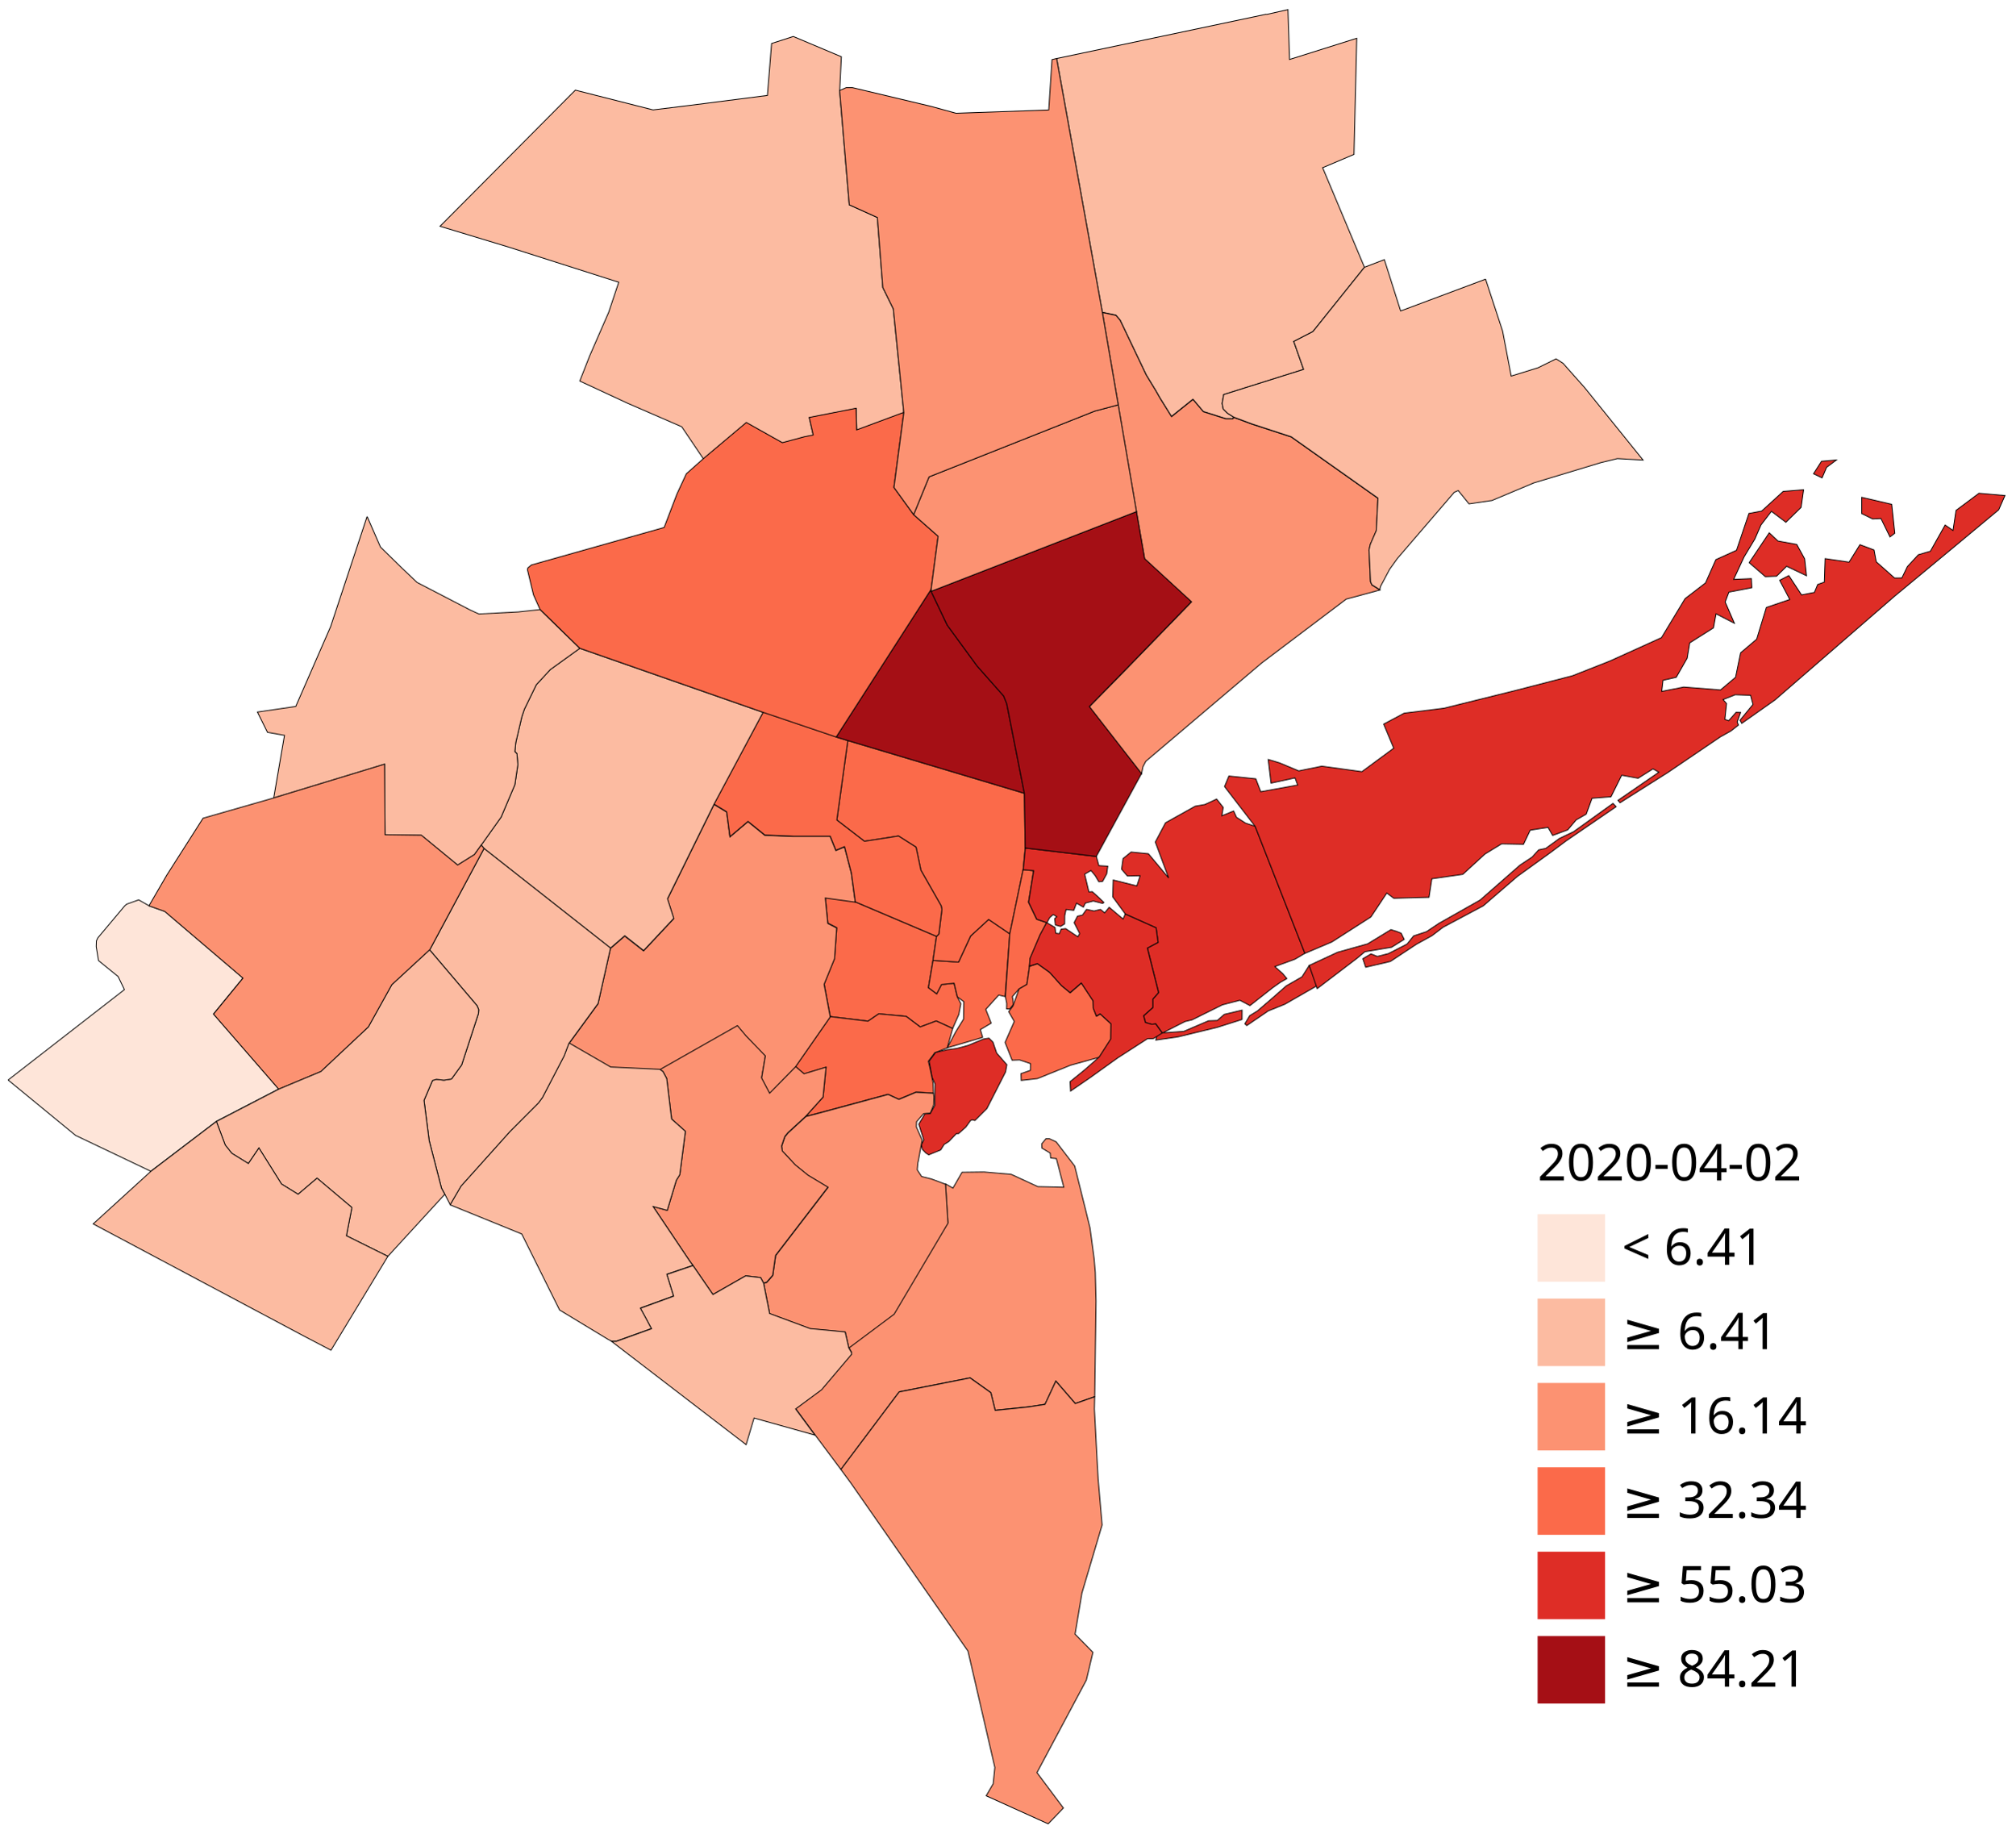
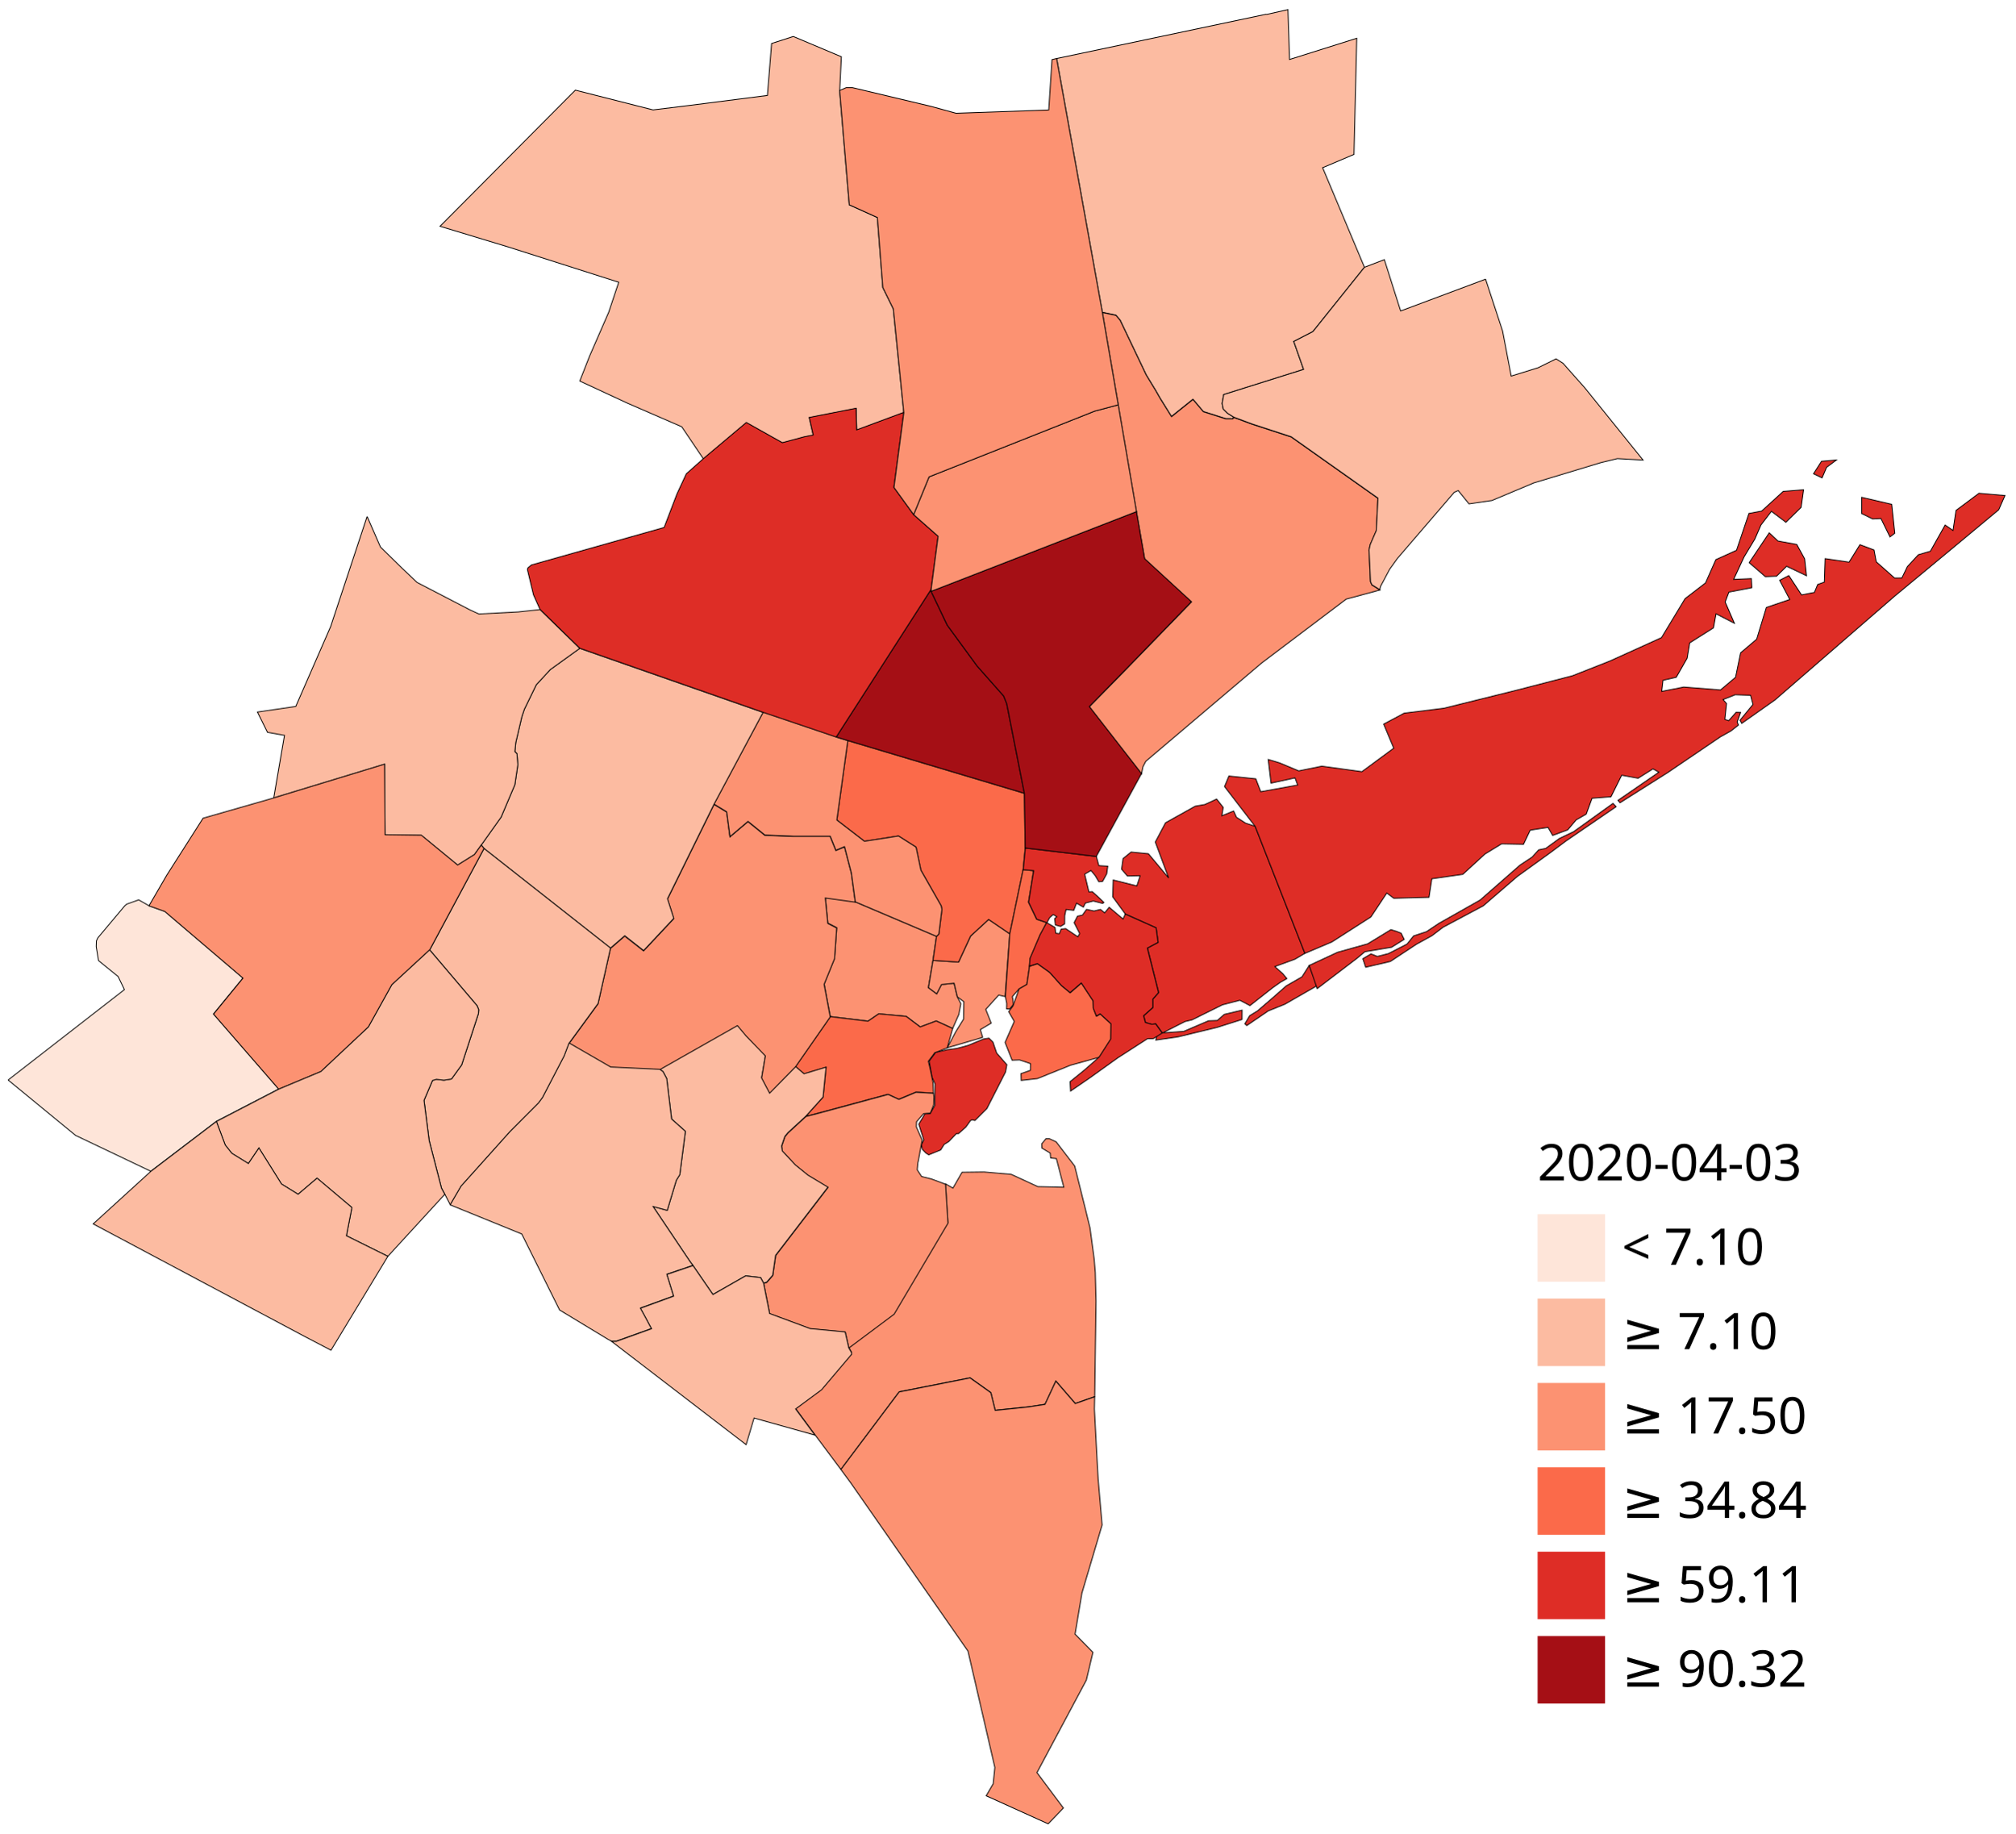
<svg xmlns="http://www.w3.org/2000/svg" id="svg4045" version="1.1" viewBox="0 0 316.019 287.485" height="1086.557" width="1194.401">
  <g transform="translate(108.116 49.338)" id="layer1">
    <g transform="matrix(4.55406 0 0 4.54983 -4052.057 -828.899)" id="g3993" stroke="#000" stroke-width="0.029">
      <path d="m 909.638,171.837 0.74,-0.168 0.055,1.719 2.314,-0.731 -0.095,4.002 -1.079,0.459 1.439,3.43 -1.776,2.218 -0.659,0.34 0.338,0.963 -2.75,0.867 -0.055,0.306 0.037,0.191 0.146,0.146 0.218,0.136 -0.032,0.05 h -0.241 l -0.775,-0.246 -0.357,-0.423 -0.739,0.594 -0.397,-0.639 -0.15,-0.264 -0.323,-0.531 -0.9,-1.89 -0.144,-0.168 -0.467,-0.1 -1.574,-8.743 7.224,-1.528" style="fill:#fcbba1" />
      <path d="m 904.534,185.29 -0.546,-3.182 0.467,0.1 0.144,0.168 0.9,1.89 0.323,0.531 0.15,0.264 0.397,0.639 0.739,-0.594 0.357,0.423 0.775,0.246 h 0.241 l 0.032,-0.05 0.626,0.233 1.351,0.442 2.988,2.115 -0.057,1.116 -0.209,0.481 -0.041,0.186 0.05,1.094 0.048,0.109 0.275,0.171 -1.159,0.314 -2.91,2.2 -3.992,3.389 -0.098,0.188 -0.05,0.247 -1.797,-2.312 1.252,-1.278 2.264,-2.334 -1.611,-1.483 -0.282,-1.623 -0.628,-3.68" style="fill:#fc9272" />
      <path d="m 917.183,180.958 0.587,1.792 0.295,1.549 0.926,-0.287 0.62,-0.307 0.241,0.154 0.747,0.843 2.008,2.492 -0.884,-0.05 -0.562,0.136 -2.314,0.7 -1.446,0.608 -0.788,0.115 -0.371,-0.459 -0.136,0.06 -1.961,2.283 -0.266,0.371 -0.314,0.594 -0.021,0.09 v 0.02 l -0.275,-0.171 -0.048,-0.109 -0.05,-1.094 0.041,-0.186 0.209,-0.481 0.057,-1.116 -2.988,-2.115 -1.351,-0.442 -0.626,-0.233 -0.218,-0.136 -0.146,-0.146 -0.037,-0.191 0.055,-0.306 2.75,-0.867 -0.338,-0.963 0.659,-0.34 1.776,-2.218 0.684,-0.262 0.56,1.769 2.927,-1.097" style="fill:#fcbba1" />
      <path d="m 898.583,212.137 0.259,0.148 0.313,-0.546 0.762,-0.009 0.929,0.08 0.919,0.424 0.894,0.021 -0.255,-0.987 -0.198,-0.021 -0.014,-0.169 -0.286,-0.171 -0.007,-0.149 0.089,-0.105 0.055,-0.07 h 0.121 l 0.232,0.107 0.639,0.835 0.385,1.55 0.13,0.535 0.011,0.04 0.144,1.075 0.039,0.467 0.025,0.99 -0.045,3.287 -0.669,0.236 -0.669,-0.774 -0.374,0.802 -0.571,0.088 -1.144,0.119 -0.148,-0.609 -0.715,-0.51 -2.444,0.483 -2.008,2.676 -0.893,-1.196 -0.665,-0.901 0.891,-0.659 1.034,-1.221 v -0.06 l -0.095,-0.168 1.559,-1.166 1.854,-3.136 -0.084,-1.347" style="fill:#fc9272" />
      <path d="m 894.981,221.987 2.008,-2.676 2.444,-0.483 0.715,0.51 0.148,0.609 1.144,-0.119 0.571,-0.088 0.374,-0.802 0.669,0.774 0.669,-0.235 -0.009,0.426 0.098,1.879 0.03,0.523 0.136,1.59 -0.694,2.345 -0.237,1.418 0.615,0.626 -0.226,0.956 -1.701,3.19 0.91,1.219 -0.524,0.546 -2.134,-0.967 0.241,-0.415 0.057,-0.562 -0.925,-4.009 -4.042,-5.804 -0.337,-0.458" style="fill:#fc9272" />
      <path d="m 899.519,209.926 -0.071,0.03 -0.162,0.226 -0.253,0.225 h -0.073 l -0.259,0.272 -0.162,0.1 -0.119,0.191 -0.412,0.168 -0.095,-0.06 -0.122,-0.126 -0.035,-0.16 0.082,-0.168 -0.173,-0.542 0.211,-0.354 0.182,-0.008 0.162,-0.292 0.005,-0.735 -0.101,-0.227 -0.102,-0.556 0.225,-0.302 0.404,-0.094 0.314,-0.04 0.224,-0.058 0.177,-0.05 0.53,-0.219 0.187,-0.03 0.137,0.137 0.128,0.378 0.351,0.401 -0.046,0.25 -0.642,1.261 -0.412,0.411 -0.08,-0.02" style="fill:#de2d26" />
-       <path d="m 895.478,202.42 2.797,1.189 -0.121,0.829 -0.158,0.939 0.285,0.213 0.165,-0.321 0.434,-0.045 0.112,0.469 0.122,0.237 -0.07,0.371 -0.211,0.481 -0.566,-0.259 -0.552,0.206 -0.482,-0.364 -0.945,-0.088 -0.37,0.253 -1.3,-0.157 -0.211,-1.122 0.359,-0.884 0.074,-1.059 -0.306,-0.156 -0.086,-0.878 1.032,0.144" style="fill:#fb6a4a" />
+       <path d="m 895.478,202.42 2.797,1.189 -0.121,0.829 -0.158,0.939 0.285,0.213 0.165,-0.321 0.434,-0.045 0.112,0.469 0.122,0.237 -0.07,0.371 -0.211,0.481 -0.566,-0.259 -0.552,0.206 -0.482,-0.364 -0.945,-0.088 -0.37,0.253 -1.3,-0.157 -0.211,-1.122 0.359,-0.884 0.074,-1.059 -0.306,-0.156 -0.086,-0.878 1.032,0.144" style="fill:#fc9272" />
      <path d="m 894.617,206.375 1.3,0.157 0.37,-0.253 0.945,0.088 0.482,0.364 0.552,-0.206 0.566,0.259 -0.186,0.666 -0.356,0.141 -0.08,0.03 -0.039,0.06 -0.176,0.232 0.056,0.236 0.107,0.515 0.012,0.346 -0.604,-0.034 -0.589,0.246 -0.371,-0.171 -2.349,0.636 -0.483,0.125 0.595,-0.661 0.103,-1.03 -0.758,0.228 -0.293,-0.251 1.196,-1.719" style="fill:#fb6a4a" />
-       <path d="m 900.799,203.522 -0.162,2.161 -0.22,-0.05 -0.445,0.492 0.187,0.474 -0.373,0.223 0.079,0.269 -1.217,0.357 0.287,-0.545 0.272,-0.441 0.01,-0.602 -0.223,-0.167 -0.112,-0.469 -0.434,0.045 -0.165,0.321 -0.285,-0.213 0.158,-0.939 0.88,0.058 0.415,-0.899 0.62,-0.571 0.729,0.496" style="fill:#fb6a4a" />
+       <path d="m 900.799,203.522 -0.162,2.161 -0.22,-0.05 -0.445,0.492 0.187,0.474 -0.373,0.223 0.079,0.269 -1.217,0.357 0.287,-0.545 0.272,-0.441 0.01,-0.602 -0.223,-0.167 -0.112,-0.469 -0.434,0.045 -0.165,0.321 -0.285,-0.213 0.158,-0.939 0.88,0.058 0.415,-0.899 0.62,-0.571 0.729,0.496" style="fill:#fc9272" />
      <path d="m 895.222,196.861 6.081,1.819 0.027,1.884 -0.071,0.747 -0.46,2.211 -0.729,-0.496 -0.62,0.571 -0.415,0.899 -0.88,-0.058 0.121,-0.829 0.08,-0.08 0.105,-0.85 -0.025,-0.122 -0.699,-1.228 -0.166,-0.795 -0.605,-0.384 -1.173,0.182 -0.95,-0.732 0.378,-2.739" style="fill:#fb6a4a" />
      <path d="m 898.171,209.011 0.016,0.129 -0.009,0.273 -0.076,0.195 -0.041,0.094 -0.112,0.006 -0.119,0.01 -0.242,0.28 -0.007,0.176 0.2,0.457 -0.135,0.737 -0.011,0.03 -0.023,0.257 0.151,0.231 0.343,0.086 0.471,0.176 h 0.005 0.005 l 0.084,1.347 -1.854,3.136 -1.559,1.166 -0.124,-0.548 -1.204,-0.114 -1.398,-0.52 -0.207,-1.046 0.105,-0.03 0.209,-0.241 0.099,-0.686 1.802,-2.349 -0.687,-0.414 -0.435,-0.353 -0.449,-0.481 -0.025,-0.168 0.112,-0.331 0.105,-0.129 0.617,-0.568 0.483,-0.125 2.349,-0.636 0.371,0.171 0.589,-0.246 0.604,0.034" style="fill:#fc9272" />
-       <path d="m 893.421,208.094 0.293,0.251 0.758,-0.228 -0.103,1.03 -0.595,0.661 -0.617,0.568 -0.105,0.129 -0.112,0.331 0.025,0.168 0.449,0.481 0.435,0.353 0.687,0.414 -1.802,2.349 -0.099,0.686 -0.209,0.241 -0.105,0.03 -0.102,-0.191 -0.515,-0.06 -1.127,0.644 -0.69,-1.004 -0.107,-0.144 -1.263,-1.884 0.487,0.132 0.313,-1.038 0.119,-0.191 0.193,-1.494 -0.475,-0.424 -0.168,-1.395 -0.128,-0.24 -0.112,-0.08 2.676,-1.519 0.299,0.356 0.664,0.688 -0.129,0.761 0.275,0.524 0.891,-0.909" style="fill:#fc9272" />
+       <path d="m 893.421,208.094 0.293,0.251 0.758,-0.228 -0.103,1.03 -0.595,0.661 -0.617,0.568 -0.105,0.129 -0.112,0.331 0.025,0.168 0.449,0.481 0.435,0.353 0.687,0.414 -1.802,2.349 -0.099,0.686 -0.209,0.241 -0.105,0.03 -0.102,-0.191 -0.515,-0.06 -1.127,0.644 -0.69,-1.004 -0.107,-0.144 -1.263,-1.884 0.487,0.132 0.313,-1.038 0.119,-0.191 0.193,-1.494 -0.475,-0.424 -0.168,-1.395 -0.128,-0.24 -0.112,-0.08 2.676,-1.519 0.299,0.356 0.664,0.688 -0.129,0.761 0.275,0.524 0.891,-0.909" style="fill:#fcbba1" />
      <path d="m 890.611,199.061 0.438,0.266 0.113,0.856 0.621,-0.526 0.58,0.47 0.98,0.04 h 1.271 l 0.196,0.485 0.297,-0.125 0.236,0.911 0.135,0.993 -1.032,-0.144 0.086,0.878 0.306,0.156 -0.074,1.059 -0.359,0.884 0.211,1.122 -1.196,1.719 -0.891,0.909 -0.275,-0.524 0.129,-0.761 -0.664,-0.688 -0.299,-0.356 -2.676,1.519 -1.688,-0.078 -1.431,-0.828 0.994,-1.361 0.429,-1.911 0.491,-0.425 0.65,0.51 1.038,-1.109 -0.216,-0.676 1.599,-3.251" style="fill:#fc9272" />
-       <path d="m 894.821,196.74 0.401,0.121 -0.378,2.739 0.95,0.732 1.173,-0.182 0.605,0.384 0.166,0.795 0.699,1.228 0.025,0.122 -0.105,0.85 -0.08,0.08 -2.797,-1.189 -0.135,-0.993 -0.236,-0.911 -0.297,0.125 -0.196,-0.485 h -1.271 l -0.98,-0.04 -0.58,-0.47 -0.621,0.526 -0.113,-0.856 -0.438,-0.266 1.694,-3.173 2.516,0.852" style="fill:#fb6a4a" />
+       <path d="m 894.821,196.74 0.401,0.121 -0.378,2.739 0.95,0.732 1.173,-0.182 0.605,0.384 0.166,0.795 0.699,1.228 0.025,0.122 -0.105,0.85 -0.08,0.08 -2.797,-1.189 -0.135,-0.993 -0.236,-0.911 -0.297,0.125 -0.196,-0.485 h -1.271 l -0.98,-0.04 -0.58,-0.47 -0.621,0.526 -0.113,-0.856 -0.438,-0.266 1.694,-3.173 2.516,0.852" style="fill:#fc9272" />
      <path d="m 892.305,195.888 -1.694,3.173 -1.599,3.251 0.216,0.676 -1.038,1.109 -0.65,-0.51 -0.491,0.425 -4.356,-3.432 -0.096,-0.119 0.685,-0.963 0.474,-1.118 0.103,-0.692 -0.032,-0.378 -0.071,-0.07 0.032,-0.313 0.209,-0.892 0.087,-0.257 0.41,-0.843 0.481,-0.522 1.014,-0.731 6.315,2.209" style="fill:#fcbba1" />
      <path d="m 882.694,200.58 4.356,3.432 -0.429,1.911 -0.994,1.361 -0.166,0.44 -0.749,1.439 -0.137,0.185 -0.979,0.983 -1.688,1.884 -0.376,0.644 -0.187,-0.362 -0.114,-0.209 -0.424,-1.64 -0.178,-1.387 0.292,-0.686 0.136,-0.04 0.257,0.03 0.26,-0.04 0.351,-0.486 0.578,-1.771 0.009,-0.135 -0.057,-0.136 -1.631,-1.922 1.872,-3.496" style="fill:#fcbba1" />
      <path d="m 885.626,207.284 1.431,0.828 1.688,0.078 0.112,0.08 0.128,0.24 0.168,1.395 0.475,0.424 -0.193,1.494 -0.119,0.191 -0.313,1.038 -0.487,-0.132 1.263,1.884 0.107,0.144 -0.896,0.304 0.231,0.75 -1.141,0.416 0.179,0.327 0.201,0.379 -1.211,0.435 h -0.168 l -0.114,-0.06 -1.671,-1.013 -1.302,-2.619 -2.466,-1.005 0.376,-0.644 1.688,-1.884 0.979,-0.983 0.137,-0.185 0.749,-1.439 0.166,-0.44" style="fill:#fcbba1" />
      <path d="m 889.887,214.95 0.69,1.004 1.127,-0.644 0.515,0.06 0.102,0.191 0.207,1.046 1.398,0.52 1.204,0.114 0.124,0.548 0.095,0.168 v 0.06 l -1.034,1.221 -0.891,0.659 0.665,0.901 -2.096,-0.588 -0.273,0.918 -4.635,-3.561 h 0.168 l 1.211,-0.435 -0.201,-0.379 -0.179,-0.327 1.141,-0.416 -0.231,-0.75 0.896,-0.304" style="fill:#fcbba1" />
      <path style="fill:#fb6a4a" d="m 901.258,201.418 -0.459,2.211 -0.151,2.163 0.046,0.233 -0.003,0.19 0.103,0.004 0.127,-0.154 -0.013,-0.17 -0.021,-0.103 0.232,-0.265 0.268,-0.154 0.092,-0.625 0.023,-0.271 0.344,-0.811 0.229,-0.422 -0.35,-0.117 -0.281,-0.588 0.174,-1.088 z" transform="translate(0 -.107)" />
      <path d="m 894.94,174.458 0.332,3.938 0.967,0.438 0.188,2.412 0.362,0.738 0.361,3.577 -1.622,0.603 -0.019,-0.745 -1.613,0.316 0.137,0.606 -0.305,0.06 -0.759,0.204 -1.239,-0.696 -1.48,1.246 -0.747,-1.109 -1.865,-0.811 -1.646,-0.765 0.337,-0.859 0.658,-1.51 0.346,-1.036 -3.799,-1.214 -2.355,-0.715 4.66,-4.692 2.676,0.682 1.296,-0.16 2.642,-0.339 0.144,-1.79 0.747,-0.242 1.655,0.699 -0.057,1.166" style="fill:#fcbba1" />
      <path d="m 901.33,200.564 2.45,0.291 0.086,0.316 0.307,0.02 -0.035,0.262 -0.143,0.262 -0.13,0.012 -0.123,-0.21 -0.147,-0.178 -0.217,0.126 0.146,0.613 0.115,-0.01 0.192,0.172 0.209,0.2 -0.043,0.034 -0.322,-0.083 -0.273,0.071 -0.069,0.139 -0.236,-0.136 -0.095,0.247 -0.265,-0.029 -0.045,0.212 -0.003,0.284 -0.141,0.087 -0.179,-0.049 -0.024,-0.221 0.073,-0.065 -0.122,-0.074 -0.121,0.104 -0.097,0.177 -0.349,-0.118 -0.282,-0.588 0.175,-1.087 -0.359,-0.033 0.071,-0.747" style="fill:#de2d26" />
      <path d="m 900.91,206.009 0.209,-0.589 0.269,-0.154 0.09,-0.624 0.277,-0.089 0.423,0.303 0.405,0.453 0.297,0.245 0.387,-0.334 0.405,0.616 0.007,0.254 0.107,0.272 0.13,-0.077 0.373,0.342 -0.007,0.523 -0.4,0.625 -0.99,0.275 -1.143,0.461 -0.556,0.063 -0.007,-0.235 0.323,-0.112 0.004,-0.232 -0.375,-0.127 -0.259,0.009 -0.241,-0.613 0.316,-0.723 -0.192,-0.337 z" style="fill:#fb6a4a" />
      <path d="m 898.09,191.718 0.556,1.166 1.027,1.406 0.916,1.036 0.105,0.264 0.608,3.09 -6.081,-1.819 -0.401,-0.121 3.27,-5.092 v 0.07" style="fill:#a50f15" />
      <path style="fill:#de2d26" d="m 907.922,198.984 -0.406,0.188 -0.33,0.057 -1.023,0.572 -0.352,0.664 0.459,1.238 -0.697,-0.834 -0.596,-0.059 -0.277,0.225 -0.051,0.367 0.201,0.234 0.438,-0.01 -0.113,0.352 -0.814,-0.205 -0.016,0.582 0.434,0.592 1.061,0.475 0.068,0.502 -0.367,0.195 0.385,1.535 -0.195,0.223 0.002,0.289 -0.322,0.287 0.065,0.234 0.223,0.062 0.129,-0.018 0.223,0.312 -0.17,0.012 -0.053,0.236 0.775,-0.113 1.34,-0.326 0.854,-0.271 0.002,-0.322 -0.615,0.146 -0.236,0.209 -0.305,0.012 -0.854,0.365 -0.725,0.051 0.771,-0.391 0.24,-0.057 1.045,-0.518 0.602,-0.158 0.348,0.184 0.772,-0.608 0.273,-0.194 0.226,-0.129 -0.139,-0.167 -0.276,-0.247 0.693,-0.254 0.344,-0.203 -1.713,-4.377 -0.332,-0.109 -0.312,-0.201 -0.098,-0.217 -0.406,0.164 0.047,-0.289 z m 3.189,5.733 -0.249,0.394 -0.54,0.31 -0.477,0.42 -0.514,0.443 -0.27,0.166 -0.166,0.279 0.066,0.061 0.742,-0.506 0.568,-0.229 1.114,-0.64 z" transform="translate(0 -.107)" />
-       <path d="m 897.149,185.561 -0.339,2.577 0.678,0.937 0.843,0.745 -0.24,1.828 -3.27,5.092 -2.516,-0.852 -6.315,-2.209 -1.367,-1.337 -0.225,-0.503 -0.209,-0.87 0.016,-0.06 0.121,-0.1 4.571,-1.292 0.442,-1.157 0.321,-0.692 0.587,-0.523 1.48,-1.246 1.239,0.696 0.759,-0.204 0.305,-0.06 -0.137,-0.606 1.613,-0.316 0.019,0.745 1.622,-0.603" style="fill:#fb6a4a" />
+       <path d="m 897.149,185.561 -0.339,2.577 0.678,0.937 0.843,0.745 -0.24,1.828 -3.27,5.092 -2.516,-0.852 -6.315,-2.209 -1.367,-1.337 -0.225,-0.503 -0.209,-0.87 0.016,-0.06 0.121,-0.1 4.571,-1.292 0.442,-1.157 0.321,-0.692 0.587,-0.523 1.48,-1.246 1.239,0.696 0.759,-0.204 0.305,-0.06 -0.137,-0.606 1.613,-0.316 0.019,0.745 1.622,-0.603" style="fill:#de2d26" />
      <path d="m 902.074,203.138 0.284,0.165 0.022,0.197 0.127,0.017 0.059,-0.155 0.156,-0.02 0.421,0.281 0.063,-0.111 -0.19,-0.375 0.115,-0.224 0.17,-0.036 0.141,-0.198 0.258,0.056 0.223,-0.055 0.143,0.119 0.156,-0.192 0.478,0.404 0.076,-0.17 1.061,0.474 0.068,0.501 -0.369,0.196 0.386,1.534 -0.197,0.223 0.002,0.289 -0.321,0.287 0.063,0.234 0.222,0.062 0.13,-0.017 0.227,0.316 -0.306,0.193 -0.199,0.002 -1.034,0.667 -0.968,0.694 -0.649,0.445 -0.016,-0.324 0.486,-0.395 0.515,-0.453 0.4,-0.625 0.007,-0.523 -0.373,-0.342 -0.13,0.077 -0.107,-0.272 -0.007,-0.254 -0.405,-0.616 -0.387,0.334 -0.297,-0.245 -0.405,-0.453 -0.423,-0.303 -0.277,0.089 0.023,-0.271 0.346,-0.811 0.227,-0.422" style="fill:#de2d26" />
      <path style="fill:#de2d26" d="m 928.476,187.773 0.295,0.141 0.156,-0.364 0.338,-0.252 -0.513,0.044 z m -0.342,0.551 -0.701,0.056 -0.742,0.678 -0.438,0.082 -0.428,1.27 -0.711,0.322 -0.357,0.803 -0.703,0.541 -0.812,1.344 -1.775,0.805 -1.293,0.51 -1.988,0.514 -2.439,0.605 -1.367,0.17 -0.705,0.377 0.346,0.83 -1.096,0.809 -1.381,-0.189 -0.795,0.162 -0.658,-0.275 -0.393,-0.119 0.098,0.816 0.826,-0.18 0.09,0.246 -1.271,0.23 -0.17,-0.445 -0.926,-0.096 -0.15,0.363 1.053,1.371 1.713,4.379 0.928,-0.393 1.346,-0.863 0.547,-0.824 0.242,0.18 1.211,-0.033 0.098,-0.639 1.066,-0.152 0.764,-0.701 0.572,-0.35 0.754,0.014 0.232,-0.486 0.613,-0.096 0.16,0.277 0.518,-0.191 0.291,-0.344 0.346,-0.199 0.201,-0.547 0.652,-0.051 0.369,-0.742 0.564,0.104 0.514,-0.324 0.203,0.115 -1.41,0.971 0.072,0.082 1.641,-1.039 1.814,-1.232 0.365,-0.204 0.257,-0.202 -0.043,-0.108 0.117,-0.326 -0.153,-0.006 -0.256,0.288 -0.133,-0.043 0.058,-0.547 -0.121,-0.137 0.42,-0.166 0.528,0.019 0.084,0.315 -0.446,0.544 0.06,0.108 1.149,-0.811 4.107,-3.566 1.828,-1.516 1.762,-1.467 0.217,-0.492 -0.896,-0.078 -0.789,0.59 -0.105,0.691 -0.271,-0.186 -0.508,0.902 -0.414,0.121 -0.377,0.408 -0.191,0.393 -0.25,0.002 -0.631,-0.559 -0.078,-0.408 -0.484,-0.182 -0.375,0.602 -0.824,-0.121 -0.027,0.809 -0.229,0.082 -0.113,0.273 -0.443,0.086 -0.438,-0.666 -0.316,0.162 0.35,0.662 -0.807,0.273 -0.334,1.094 -0.553,0.471 -0.174,0.842 -0.518,0.438 -1.268,-0.1 -0.758,0.15 0.045,-0.383 0.457,-0.105 0.375,-0.656 0.088,-0.529 0.818,-0.518 0.088,-0.484 0.633,0.326 -0.318,-0.732 0.129,-0.342 0.789,-0.152 -0.016,-0.312 -0.611,0.027 0.361,-0.777 0.369,-0.613 0.213,-0.488 0.359,-0.469 0.498,0.377 0.523,-0.512 z m 2.002,0.261 v 0.561 l 0.377,0.184 0.285,-0.014 0.311,0.633 0.166,-0.127 -0.107,-0.996 z m -3.184,1.223 -0.691,1.029 0.557,0.482 0.385,-0.016 0.348,-0.342 0.684,0.326 -0.065,-0.584 -0.271,-0.494 -0.648,-0.119 z m -5.381,9.326 -1.357,0.975 -0.486,0.232 -0.475,0.344 -0.24,0.049 -0.225,0.248 -0.418,0.277 -1.371,1.203 -1.422,0.805 -0.428,0.287 -0.443,0.146 -0.225,0.281 -0.645,0.33 -0.379,0.096 -0.219,-0.086 -0.281,0.166 0.098,0.293 0.85,-0.199 0.902,-0.596 0.529,-0.291 0.385,-0.293 1.387,-0.74 1.17,-1.01 1.131,-0.816 0.541,-0.404 1.729,-1.184 z m -7.646,4.35 -0.803,0.49 -1.033,0.289 -0.979,0.455 0.275,0.799 1.371,-1.045 0.273,-0.227 0.918,-0.154 0.434,-0.271 -0.105,-0.213 -0.143,-0.057 z" transform="translate(0 -.107)" />
      <path d="m 898.09,191.718 7.071,-2.748 0.282,1.623 1.611,1.483 -2.264,2.334 -1.252,1.278 1.797,2.312 -1.556,2.855 -2.45,-0.291 -0.027,-1.884 -0.608,-3.09 -0.105,-0.264 -0.916,-1.036 -1.027,-1.406 -0.556,-1.166" style="fill:#a50f15" />
      <path d="m 904.534,185.29 0.628,3.68 -7.071,2.748 v -0.07 l 0.24,-1.828 -0.843,-0.745 0.531,-1.303 5.705,-2.266 0.809,-0.216" style="fill:#fc9272" />
      <path d="m 902.414,173.365 1.574,8.743 0.546,3.182 -0.809,0.216 -5.705,2.266 -0.531,1.303 -0.678,-0.937 0.339,-2.577 -0.361,-3.577 -0.362,-0.738 -0.188,-2.412 -0.967,-0.438 -0.332,-3.938 0.226,-0.1 h 0.216 l 2.721,0.65 0.847,0.234 3.191,-0.113 0.112,-1.736 0.16,-0.04" style="fill:#fc9272" />
      <path d="m 866.304,208.562 4.008,-3.118 -0.218,-0.451 -0.674,-0.548 -0.08,-0.483 0.007,-0.199 0.05,-0.104 0.925,-1.102 0.07,-0.06 0.41,-0.146 0.353,0.201 0.547,0.193 2.692,2.298 -1.014,1.239 2.245,2.587 -2.147,1.114 -2.259,1.721 -2.588,-1.234 -2.327,-1.913" style="fill:#fee5d9" />
      <path d="m 878.668,189.138 0.46,1.053 0.738,0.723 0.522,0.497 1.831,0.95 0.298,0.137 1.351,-0.07 0.754,-0.08 1.367,1.337 -1.014,0.731 -0.481,0.522 -0.41,0.843 -0.087,0.257 -0.209,0.892 -0.032,0.313 0.071,0.07 0.032,0.378 -0.103,0.692 -0.474,1.118 -0.685,0.963 -0.234,0.328 -0.578,0.362 -1.25,-1.028 -1.25,-0.017 -0.016,-2.432 -3.817,1.163 0.371,-2.159 -0.585,-0.104 -0.347,-0.699 1.32,-0.193 1.201,-2.752 1.255,-3.792" style="fill:#fcbba1" />
      <path d="m 875.453,198.837 3.817,-1.163 0.016,2.432 1.25,0.017 1.25,1.028 0.578,-0.362 0.234,-0.328 0.096,0.119 -1.872,3.496 -1.299,1.2 -0.81,1.457 -1.634,1.534 -1.454,0.608 -2.245,-2.587 1.014,-1.239 -2.692,-2.298 -0.547,-0.193 0.619,-1.066 1.246,-1.956 2.434,-0.698" style="fill:#fc9272" />
      <path d="m 880.822,204.076 1.631,1.922 0.057,0.136 -0.009,0.135 -0.578,1.771 -0.351,0.486 -0.26,0.04 -0.257,-0.03 -0.136,0.04 -0.292,0.686 0.178,1.387 0.424,1.64 0.114,0.209 -1.961,2.139 -1.428,-0.709 0.19,-0.972 -1.2,-1.013 -0.653,0.555 -0.571,-0.353 -0.778,-1.241 -0.363,0.535 -0.571,-0.353 -0.226,-0.285 -0.305,-0.812 2.147,-1.114 1.454,-0.608 1.634,-1.534 0.81,-1.457 1.299,-1.2" style="fill:#fcbba1" />
      <path d="m 873.478,209.988 0.305,0.812 0.226,0.285 0.571,0.353 0.363,-0.535 0.778,1.241 0.571,0.353 0.653,-0.555 1.2,1.013 -0.19,0.972 1.428,0.709 -1.959,3.236 -0.916,-0.479 -7.272,-3.874 1.984,-1.81 2.259,-1.721" style="fill:#fcbba1" />
    </g>
    <g id="g1003" transform="matrix(.26458 0 0 .26458 127.715 -62.671)">
      <path d="m 20,820 h 40 v 40 H 20 Z" fill="#fcbba1" />
      <path d="m 20,870 h 40 v 40 H 20 Z" fill="#fc9272" />
      <path d="m 20,920 h 40 v 40 H 20 Z" fill="#fb6a4a" />
      <path d="m 20,970 h 40 v 40 H 20 Z" fill="#de2d26" />
      <path d="m 20,770 h 40 v 40 H 20 Z" fill="#fee5d9" />
      <path d="m 20,1020 h 40 v 40 H 20 Z" fill="#a50f15" />
      <g font-size="30" font-family="Verdana">
        <text x="70" y="1050">
-           <tspan id="tspan905" x="70" y="1050">≥ 84.21</tspan>
+           <tspan id="tspan905" x="70" y="1050">≥ 90.32</tspan>
        </text>
        <text y="1000" x="70">
-           <tspan y="1000" x="70" id="tspan919">≥ 55.03</tspan>
+           <tspan y="1000" x="70" id="tspan919">≥ 59.11</tspan>
        </text>
        <text x="70" y="950">
-           <tspan id="tspan923" x="70" y="950">≥ 32.34</tspan>
+           <tspan id="tspan923" x="70" y="950">≥ 34.84</tspan>
        </text>
        <text y="900" x="70">
-           <tspan y="900" x="70" id="tspan927">≥ 16.14</tspan>
+           <tspan y="900" x="70" id="tspan927">≥ 17.50</tspan>
        </text>
        <text x="70" y="850">
-           <tspan id="tspan931" x="70" y="850">≥ 6.41</tspan>
+           <tspan id="tspan931" x="70" y="850">≥ 7.10</tspan>
        </text>
        <text y="800" x="70">
-           <tspan y="800" x="70" id="tspan935">&lt; 6.41</tspan>
+           <tspan y="800" x="70" id="tspan935">&lt; 7.10</tspan>
        </text>
        <text x="20" y="750">
-           <tspan id="tspan939" x="20" y="750">2020-04-02</tspan>
+           <tspan id="tspan939" x="20" y="750">2020-04-03</tspan>
        </text>
      </g>
    </g>
  </g>
</svg>
